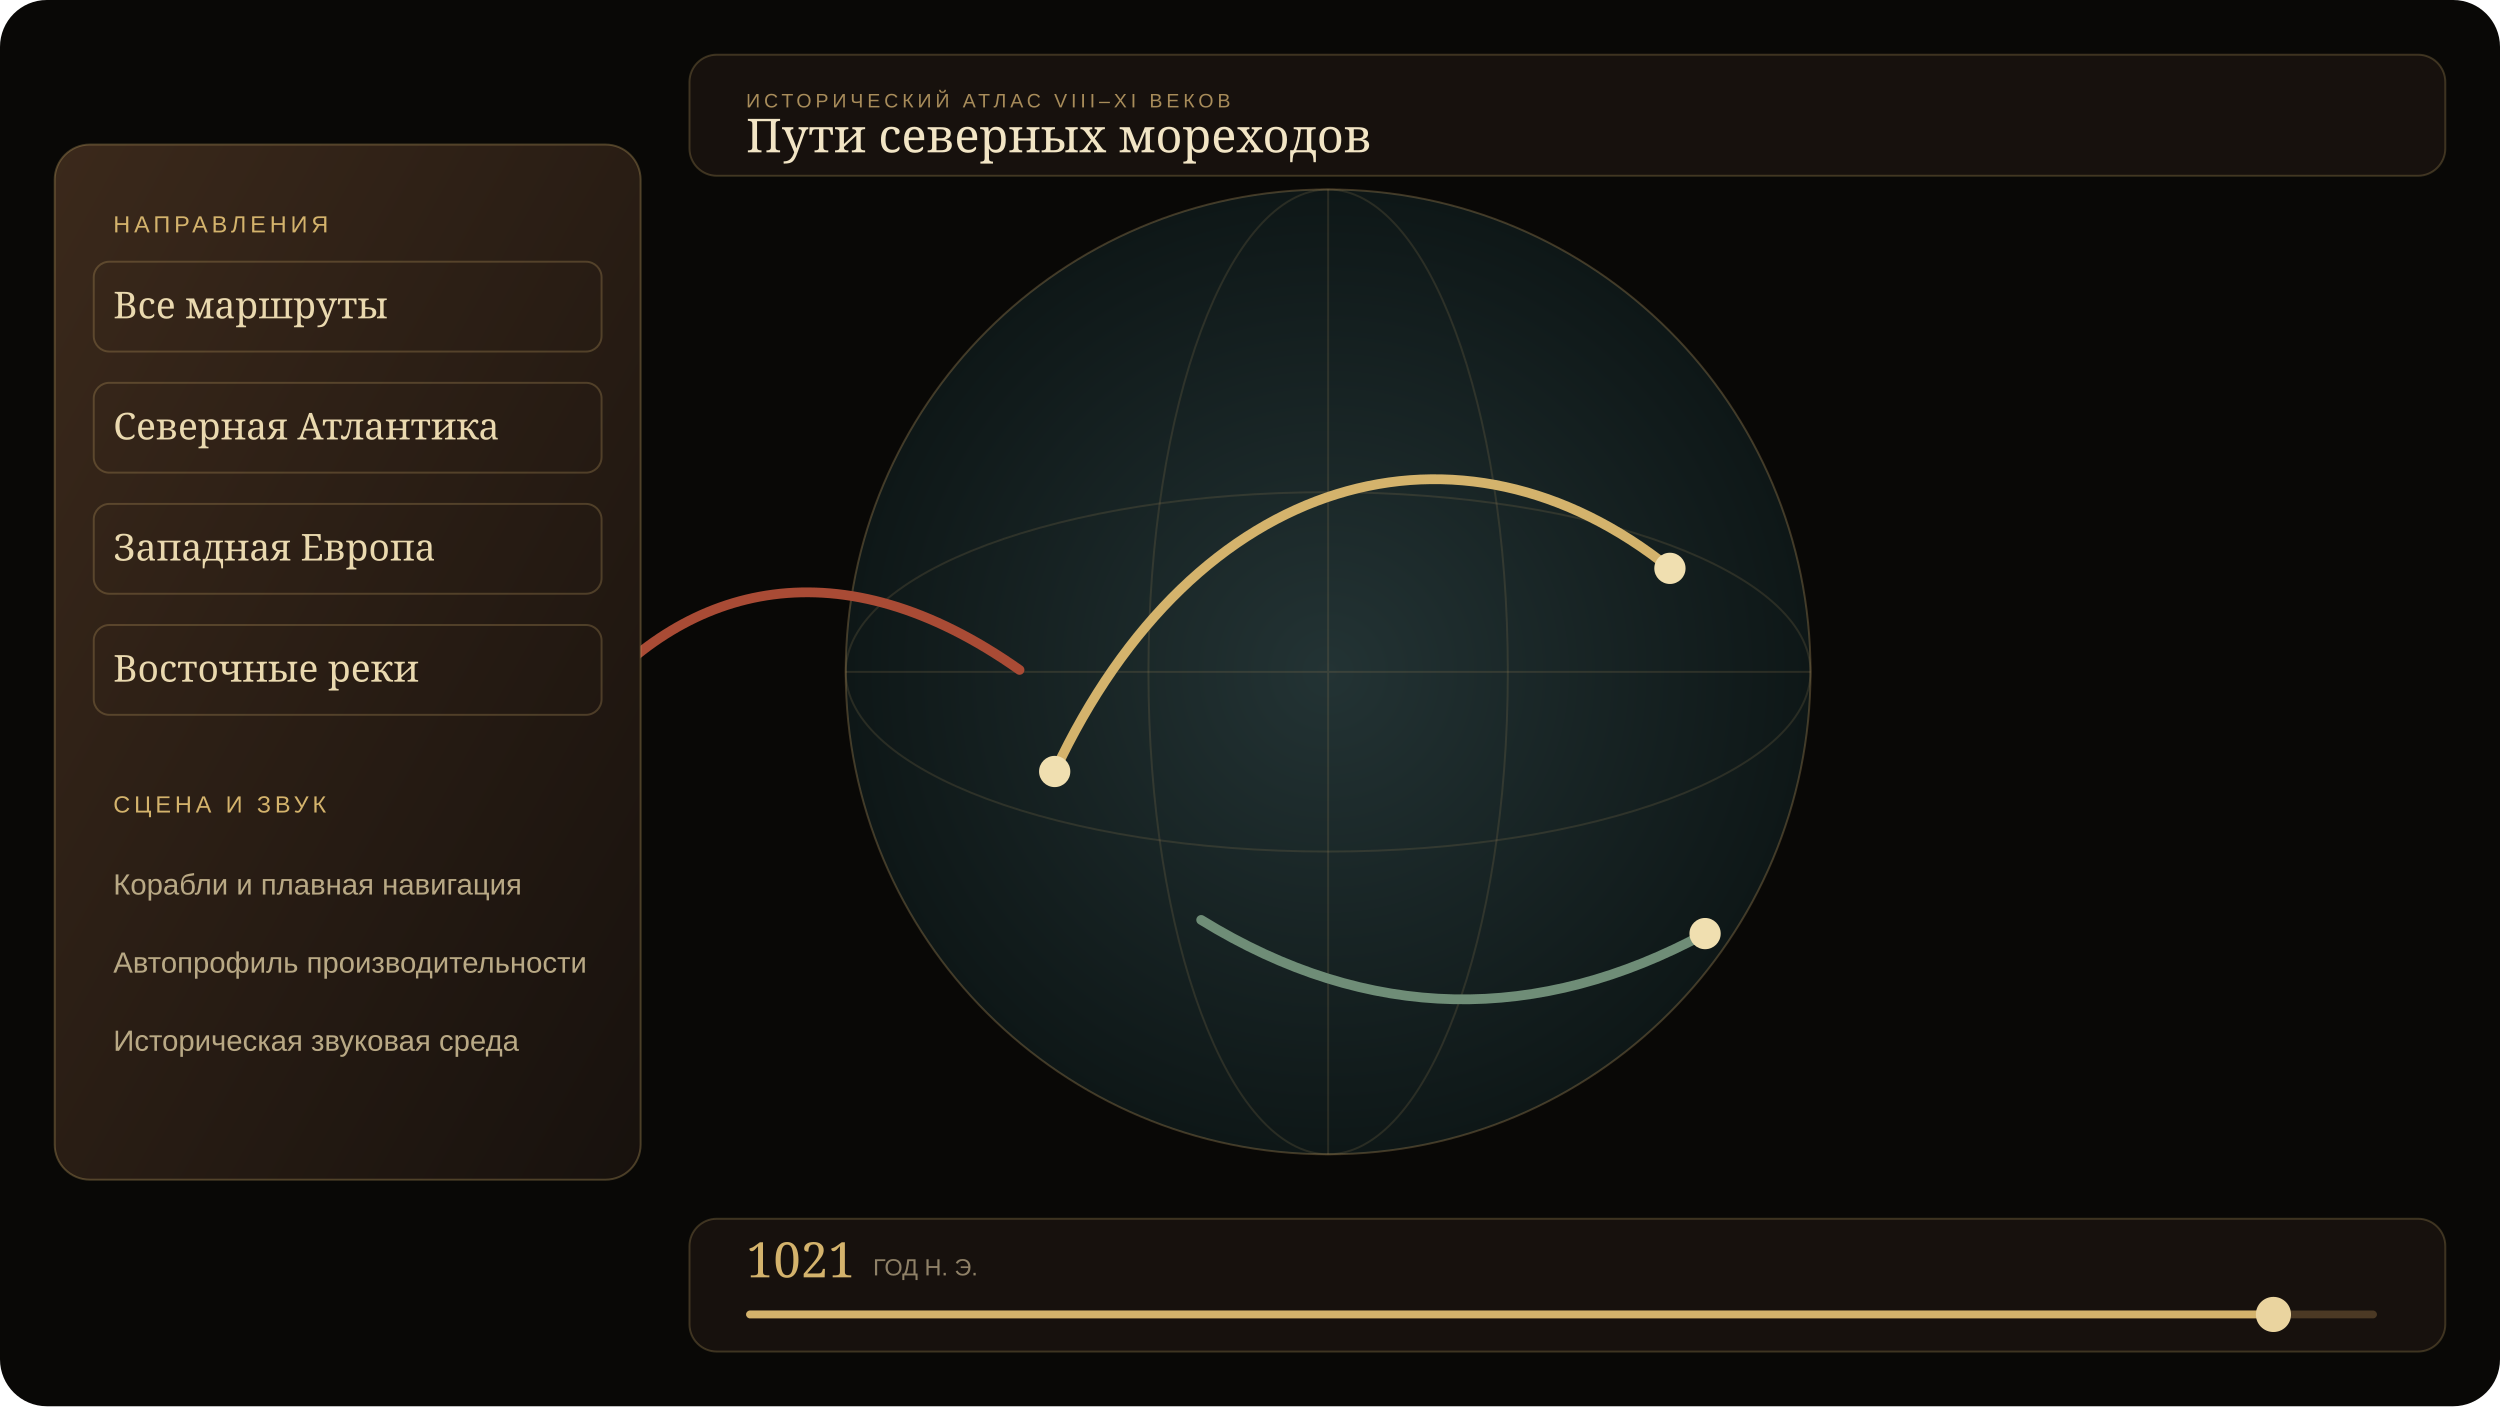
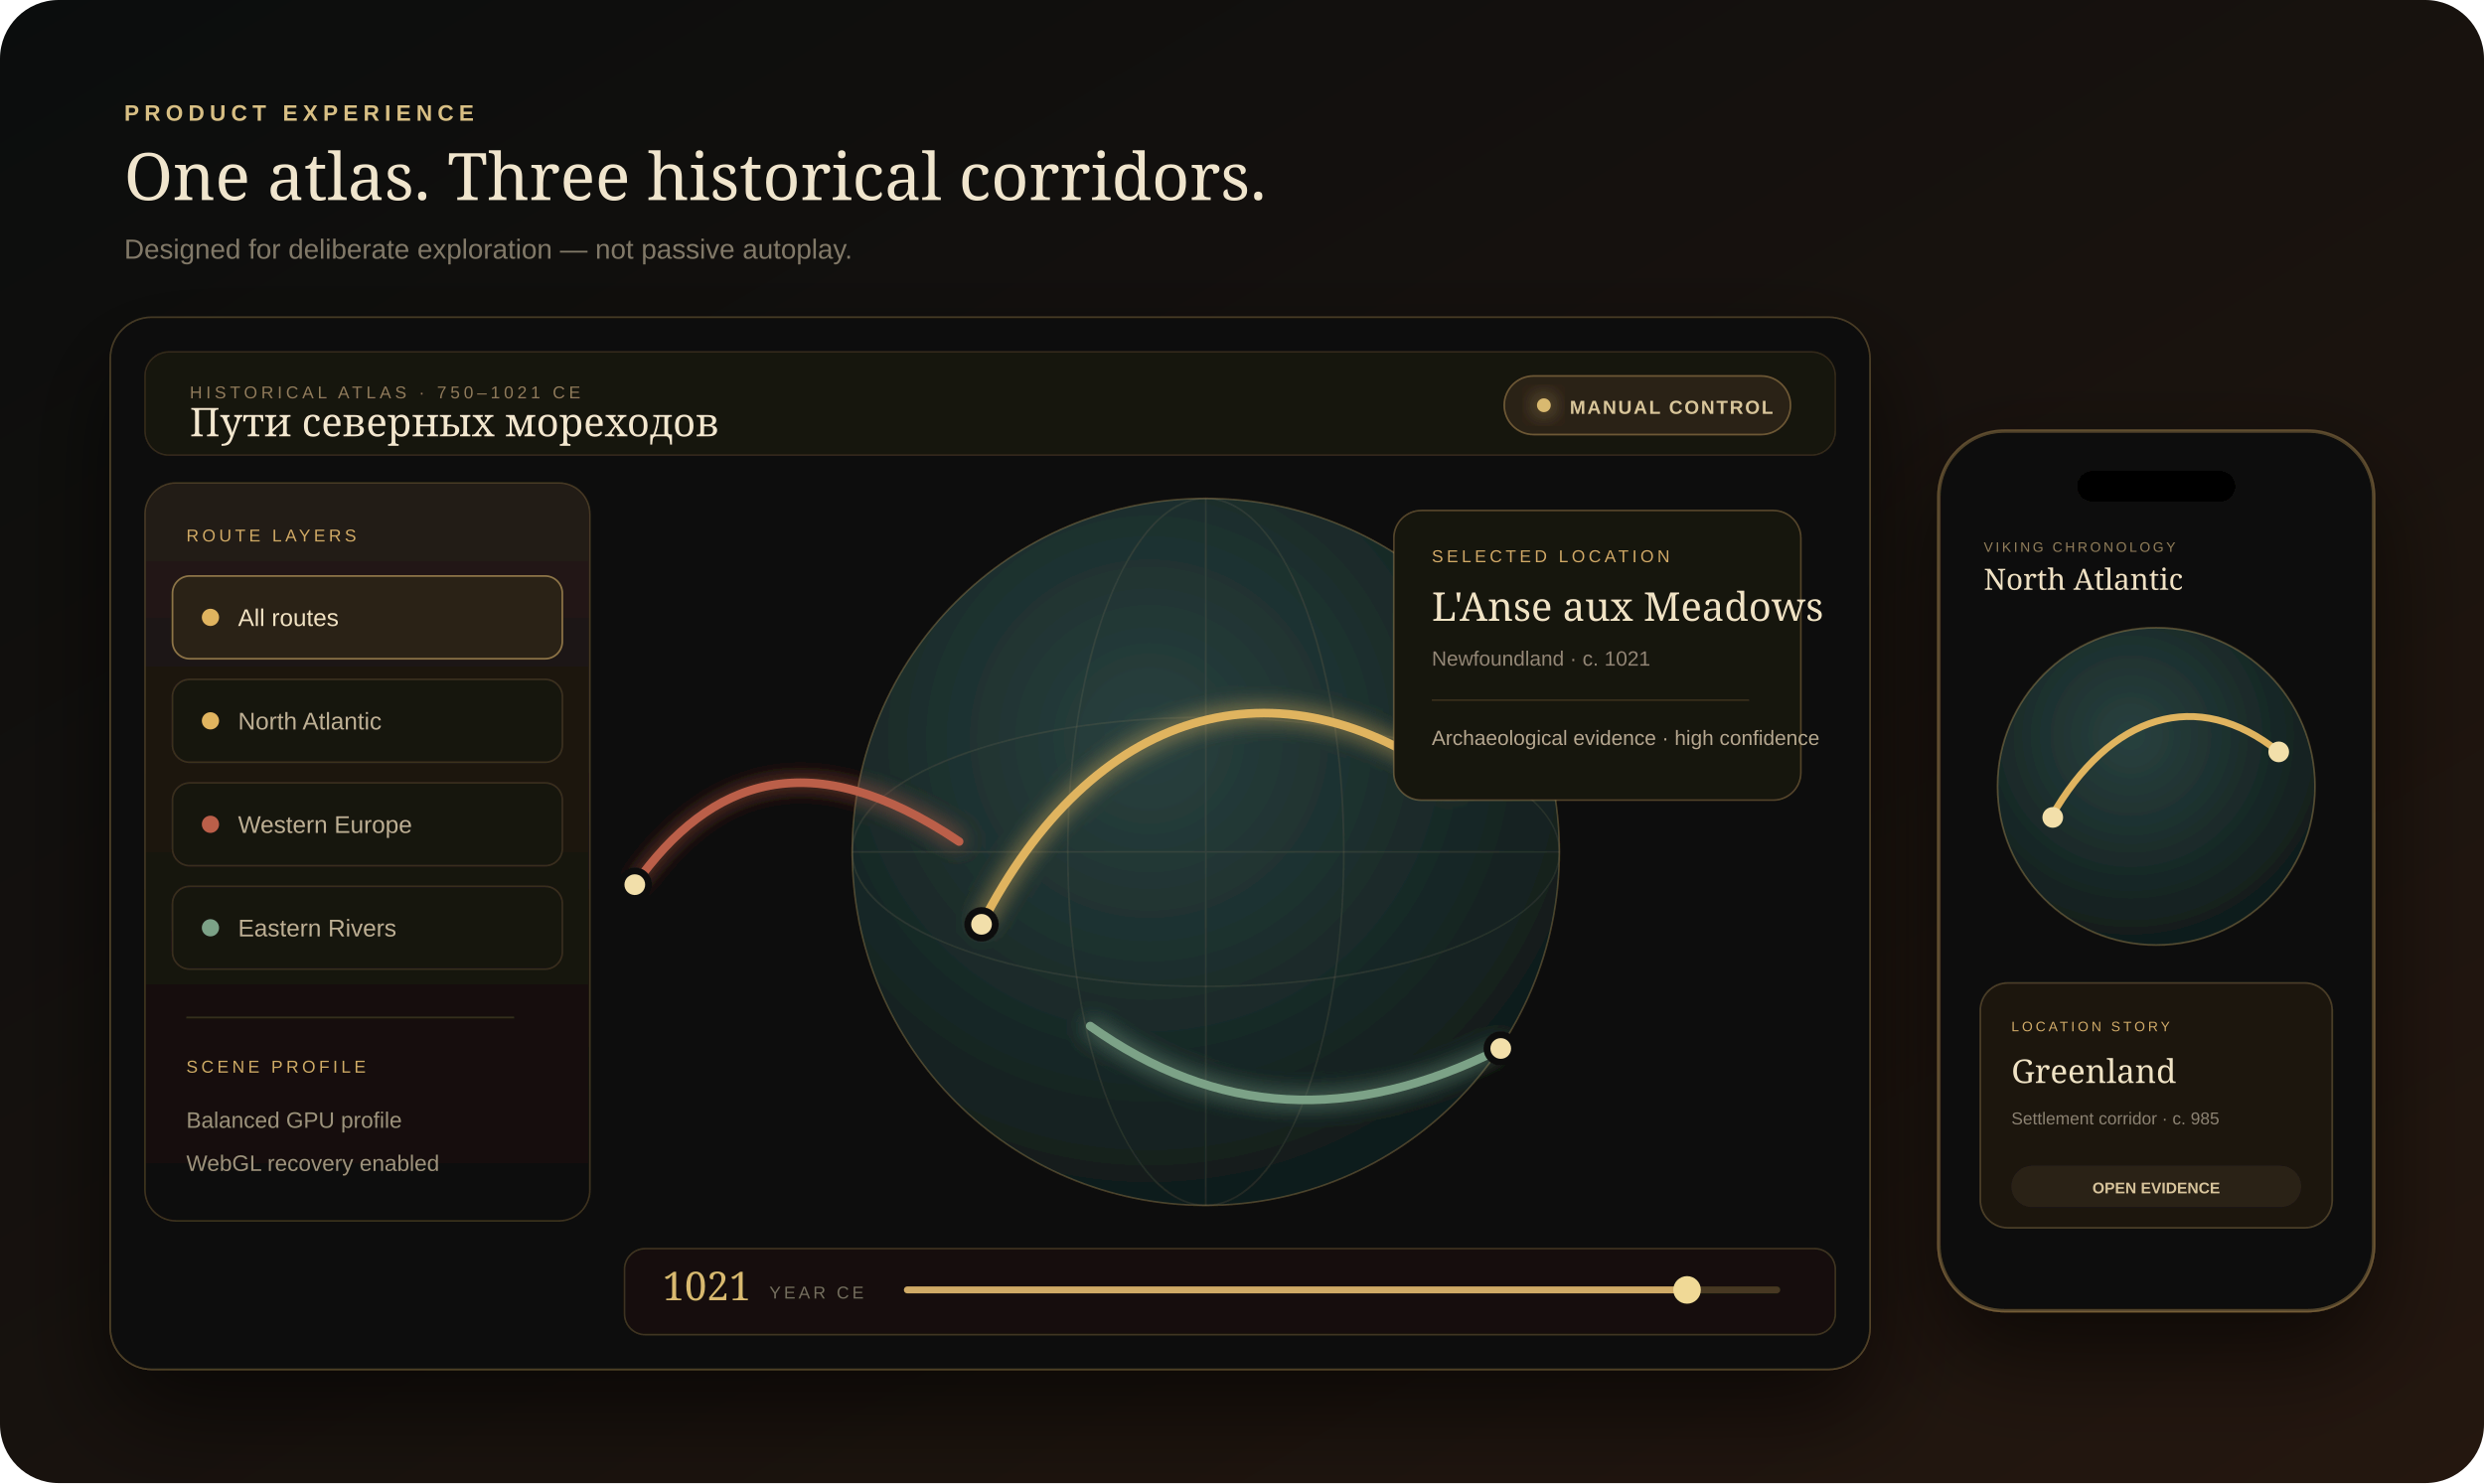
- <svg xmlns="http://www.w3.org/2000/svg" width="1280" height="720" viewBox="0 0 1280 720" role="img" aria-labelledby="title desc">
+ <svg xmlns="http://www.w3.org/2000/svg" width="1440" height="860" viewBox="0 0 1440 860" role="img" aria-labelledby="title desc">
  <defs>
-     <radialGradient id="o">
-       <stop stop-color="#233334" />
-       <stop offset="1" stop-color="#0e1717" />
+     <linearGradient id="bg" x1="0" y1="0" x2="1" y2="1">
+       <stop stop-color="#0b0d0d" />
+       <stop offset="1" stop-color="#24170f" />
+     </linearGradient>
+     <radialGradient id="globe" cx="42%" cy="34%" r="72%">
+       <stop stop-color="#29413f" />
+       <stop offset="1" stop-color="#0e1918" />
    </radialGradient>
-     <linearGradient id="p" x1="0" y1="0" x2="1" y2="1">
-       <stop stop-color="#3b291b" />
-       <stop offset="1" stop-color="#17110d" />
+     <linearGradient id="panel" x1="0" y1="0" x2="0" y2="1">
+       <stop stop-color="#231b14" />
+       <stop offset="1" stop-color="#100d0a" />
    </linearGradient>
+     <filter id="shadow" x="-20%" y="-20%" width="140%" height="160%">
+       <feDropShadow dx="0" dy="24" stdDeviation="28" flood-color="#000" flood-opacity=".6" />
+     </filter>
+     <filter id="glow" x="-100%" y="-100%" width="300%" height="300%">
+       <feGaussianBlur stdDeviation="6" result="b" />
+       <feMerge>
+         <feMergeNode in="b" />
+         <feMergeNode in="SourceGraphic" />
+       </feMerge>
+     </filter>
  </defs>
-   <rect width="1280" height="720" rx="24" fill="#090806" />
-   <circle cx="680" cy="344" r="247" fill="url(#o)" stroke="#a88c5a" stroke-opacity=".35" />
-   <g fill="none" stroke="#a88c5a" stroke-opacity=".18">
-     <ellipse cx="680" cy="344" rx="247" ry="92" />
-     <ellipse cx="680" cy="344" rx="92" ry="247" />
-     <path d="M433 344h494M680 97v494" />
+   <rect width="1440" height="860" rx="34" fill="url(#bg)" />
+   <text x="72" y="70" fill="#d8bf84" font-family="Arial" font-size="13" font-weight="700" letter-spacing="3">PRODUCT EXPERIENCE</text>
+   <text x="72" y="116" fill="#f0e5cd" font-family="Georgia" font-size="38">One atlas. Three historical corridors.</text>
+   <text x="72" y="150" fill="#827968" font-family="Arial" font-size="16">Designed for deliberate exploration — not passive autoplay.</text>
+   <g transform="translate(64 184)" filter="url(#shadow)">
+     <rect width="1020" height="610" rx="24" fill="#080807" stroke="#d1ad68" stroke-opacity=".28" />
+     <rect x="20" y="20" width="980" height="60" rx="14" fill="#17120e" stroke="#d1ad68" stroke-opacity=".18" />
+     <text x="46" y="47" fill="#8f7c5a" font-family="Arial" font-size="10" letter-spacing="2.2">HISTORICAL ATLAS · 750–1021 CE</text>
+     <text x="46" y="69" fill="#f2e7ce" font-family="Georgia" font-size="23">Пути северных мореходов</text>
+     <rect x="808" y="34" width="166" height="34" rx="17" fill="#2a2117" stroke="#c9a45e" stroke-opacity=".45" />
+     <circle cx="831" cy="51" r="4" fill="#d9b96f" filter="url(#glow)" />
+     <text x="846" y="56" fill="#d9c69a" font-family="Arial" font-size="11" font-weight="700" letter-spacing="1">MANUAL CONTROL</text>
+     <rect x="20" y="96" width="258" height="428" rx="18" fill="url(#panel)" stroke="#d1ad68" stroke-opacity=".24" />
+     <text x="44" y="130" fill="#d0aa66" font-family="Arial" font-size="10" letter-spacing="2">ROUTE LAYERS</text>
+     <g font-family="Arial" font-size="14">
+       <rect x="36" y="150" width="226" height="48" rx="10" fill="#2b2117" stroke="#e2bc72" stroke-opacity=".55" />
+       <circle cx="58" cy="174" r="5" fill="#e0b45f" />
+       <text x="74" y="179" fill="#f0e2c2">All routes</text>
+       <rect x="36" y="210" width="226" height="48" rx="10" fill="#17130f" stroke="#d1ad68" stroke-opacity=".18" />
+       <circle cx="58" cy="234" r="5" fill="#e0b45f" />
+       <text x="74" y="239" fill="#bdb093">North Atlantic</text>
+       <rect x="36" y="270" width="226" height="48" rx="10" fill="#17130f" stroke="#d1ad68" stroke-opacity=".18" />
+       <circle cx="58" cy="294" r="5" fill="#bb5e49" />
+       <text x="74" y="299" fill="#bdb093">Western Europe</text>
+       <rect x="36" y="330" width="226" height="48" rx="10" fill="#17130f" stroke="#d1ad68" stroke-opacity=".18" />
+       <circle cx="58" cy="354" r="5" fill="#7ca287" />
+       <text x="74" y="359" fill="#bdb093">Eastern Rivers</text>
+     </g>
+     <path d="M44 406h190" stroke="#d1ad68" stroke-opacity=".18" />
+     <text x="44" y="438" fill="#d0aa66" font-family="Arial" font-size="10" letter-spacing="2">SCENE PROFILE</text>
+     <text x="44" y="470" fill="#9d927c" font-family="Arial" font-size="13">Balanced GPU profile</text>
+     <text x="44" y="495" fill="#9d927c" font-family="Arial" font-size="13">WebGL recovery enabled</text>
+     <circle cx="635" cy="310" r="205" fill="url(#globe)" stroke="#caa866" stroke-opacity=".32" />
+     <g fill="none" stroke="#aa966c" stroke-opacity=".13">
+       <ellipse cx="635" cy="310" rx="205" ry="78" />
+       <ellipse cx="635" cy="310" rx="80" ry="205" />
+       <path d="M430 310h410M635 105v410" />
+     </g>
+     <path d="M505 352c64-125 171-158 274-82" fill="none" stroke="#e0b45f" stroke-width="5" stroke-linecap="round" filter="url(#glow)" />
+     <path d="M492 304c-86-58-144-37-188 25" fill="none" stroke="#bb5e49" stroke-width="5" stroke-linecap="round" filter="url(#glow)" />
+     <path d="M568 411c73 52 151 57 238 13" fill="none" stroke="#7ca287" stroke-width="5" stroke-linecap="round" filter="url(#glow)" />
+     <g fill="#f2dfaa" stroke="#111" stroke-width="4">
+       <circle cx="505" cy="352" r="8" />
+       <circle cx="779" cy="270" r="8" />
+       <circle cx="304" cy="329" r="8" />
+       <circle cx="806" cy="424" r="8" />
+     </g>
+     <rect x="744" y="112" width="236" height="168" rx="16" fill="#16120e" stroke="#d1ad68" stroke-opacity=".35" />
+     <text x="766" y="142" fill="#d0aa66" font-family="Arial" font-size="10" letter-spacing="2">SELECTED LOCATION</text>
+     <text x="766" y="176" fill="#f0e3c4" font-family="Georgia" font-size="23">L'Anse aux Meadows</text>
+     <text x="766" y="202" fill="#928774" font-family="Arial" font-size="12">Newfoundland · c. 1021</text>
+     <path d="M766 222h184" stroke="#d1ad68" stroke-opacity=".18" />
+     <text x="766" y="248" fill="#b4a78e" font-family="Arial" font-size="12">Archaeological evidence · high confidence</text>
+     <rect x="298" y="540" width="702" height="50" rx="12" fill="#15110d" stroke="#d1ad68" stroke-opacity=".24" />
+     <text x="320" y="570" fill="#d9b96f" font-family="Georgia" font-size="23">1021</text>
+     <text x="382" y="569" fill="#756d5e" font-family="Arial" font-size="10" letter-spacing="1.8">YEAR CE</text>
+     <rect x="460" y="562" width="508" height="4" rx="2" fill="#463722" />
+     <rect x="460" y="562" width="454" height="4" rx="2" fill="#d0aa66" />
+     <circle cx="914" cy="564" r="8" fill="#f0d996" />
  </g>
-   <path d="M540 395c72-154 208-190 315-104" fill="none" stroke="#d4b36c" stroke-width="5" stroke-linecap="round" />
-   <path d="M522 343c-92-65-170-44-222 18" fill="none" stroke="#a94b35" stroke-width="5" stroke-linecap="round" />
-   <path d="M615 471c86 53 173 53 258 7" fill="none" stroke="#6f8d77" stroke-width="5" stroke-linecap="round" />
-   <g fill="#f0dfb0">
-     <circle cx="540" cy="395" r="8" />
-     <circle cx="855" cy="291" r="8" />
-     <circle cx="300" cy="361" r="8" />
-     <circle cx="873" cy="478" r="8" />
+   <g transform="translate(1124 250)" filter="url(#shadow)">
+     <rect width="252" height="510" rx="38" fill="#0a0908" stroke="#d1ad68" stroke-opacity=".35" stroke-width="2" />
+     <rect x="12" y="12" width="228" height="486" rx="30" fill="#11100e" />
+     <rect x="80" y="23" width="92" height="18" rx="9" fill="#050505" />
+     <circle cx="126" cy="206" r="92" fill="url(#globe)" stroke="#caa866" stroke-opacity=".35" />
+     <path d="M65 224c34-60 85-76 132-38" fill="none" stroke="#e0b45f" stroke-width="4" stroke-linecap="round" />
+     <g fill="#f2dfaa">
+       <circle cx="66" cy="224" r="6" />
+       <circle cx="197" cy="186" r="6" />
+     </g>
+     <text x="26" y="70" fill="#8f7c5a" font-family="Arial" font-size="8" letter-spacing="1.5">VIKING CHRONOLOGY</text>
+     <text x="26" y="92" fill="#efe1c4" font-family="Georgia" font-size="17">North Atlantic</text>
+     <rect x="24" y="320" width="204" height="142" rx="16" fill="#1a1510" stroke="#d1ad68" stroke-opacity=".28" />
+     <text x="42" y="348" fill="#d0aa66" font-family="Arial" font-size="8" letter-spacing="1.7">LOCATION STORY</text>
+     <text x="42" y="378" fill="#f0e3c4" font-family="Georgia" font-size="19">Greenland</text>
+     <text x="42" y="402" fill="#8c8270" font-family="Arial" font-size="10">Settlement corridor · c. 985</text>
+     <rect x="42" y="426" width="168" height="24" rx="12" fill="#2b2117" />
+     <text x="126" y="442" text-anchor="middle" fill="#d7c49b" font-family="Arial" font-size="9" font-weight="700">OPEN EVIDENCE</text>
  </g>
-   <rect x="28" y="74" width="300" height="530" rx="18" fill="url(#p)" stroke="#d4b36c" stroke-opacity=".3" />
-   <text x="58" y="119" fill="#d4b36c" font-family="Arial" font-size="12" letter-spacing="2">НАПРАВЛЕНИЯ</text>
-   <g font-family="Georgia" font-size="19" fill="#ead9af">
-     <text x="58" y="163">Все маршруты</text>
-     <text x="58" y="225">Северная Атлантика</text>
-     <text x="58" y="287">Западная Европа</text>
-     <text x="58" y="349">Восточные реки</text>
-   </g>
-   <g fill="none" stroke="#d4b36c" stroke-opacity=".25">
-     <rect x="48" y="134" width="260" height="46" rx="8" />
-     <rect x="48" y="196" width="260" height="46" rx="8" />
-     <rect x="48" y="258" width="260" height="46" rx="8" />
-     <rect x="48" y="320" width="260" height="46" rx="8" />
-   </g>
-   <text x="58" y="416" fill="#d4b36c" font-family="Arial" font-size="12" letter-spacing="2">СЦЕНА И ЗВУК</text>
-   <g fill="#b9a985" font-family="Arial" font-size="15">
-     <text x="58" y="458">Корабли и плавная навигация</text>
-     <text x="58" y="498">Автопрофиль производительности</text>
-     <text x="58" y="538">Историческая звуковая среда</text>
-   </g>
-   <rect x="353" y="28" width="899" height="62" rx="14" fill="#17110d" stroke="#d4b36c" stroke-opacity=".24" />
-   <text x="382" y="55" fill="#a88c5a" font-family="Arial" font-size="10" letter-spacing="2">ИСТОРИЧЕСКИЙ АТЛАС VIII–XI ВЕКОВ</text>
-   <text x="382" y="78" fill="#f2e5c5" font-family="Georgia" font-size="24">Пути северных мореходов</text>
-   <rect x="353" y="624" width="899" height="68" rx="14" fill="#17110d" stroke="#d4b36c" stroke-opacity=".24" />
-   <text x="382" y="654" fill="#d4b36c" font-family="Georgia" font-size="25">1021</text>
-   <text x="447" y="653" fill="#8f8167" font-family="Arial" font-size="12">ГОД Н. Э.</text>
-   <rect x="382" y="671" width="835" height="4" rx="2" fill="#4b3924" />
-   <rect x="382" y="671" width="782" height="4" rx="2" fill="#d4b36c" />
-   <circle cx="1164" cy="673" r="9" fill="#ead49f" />
</svg>
